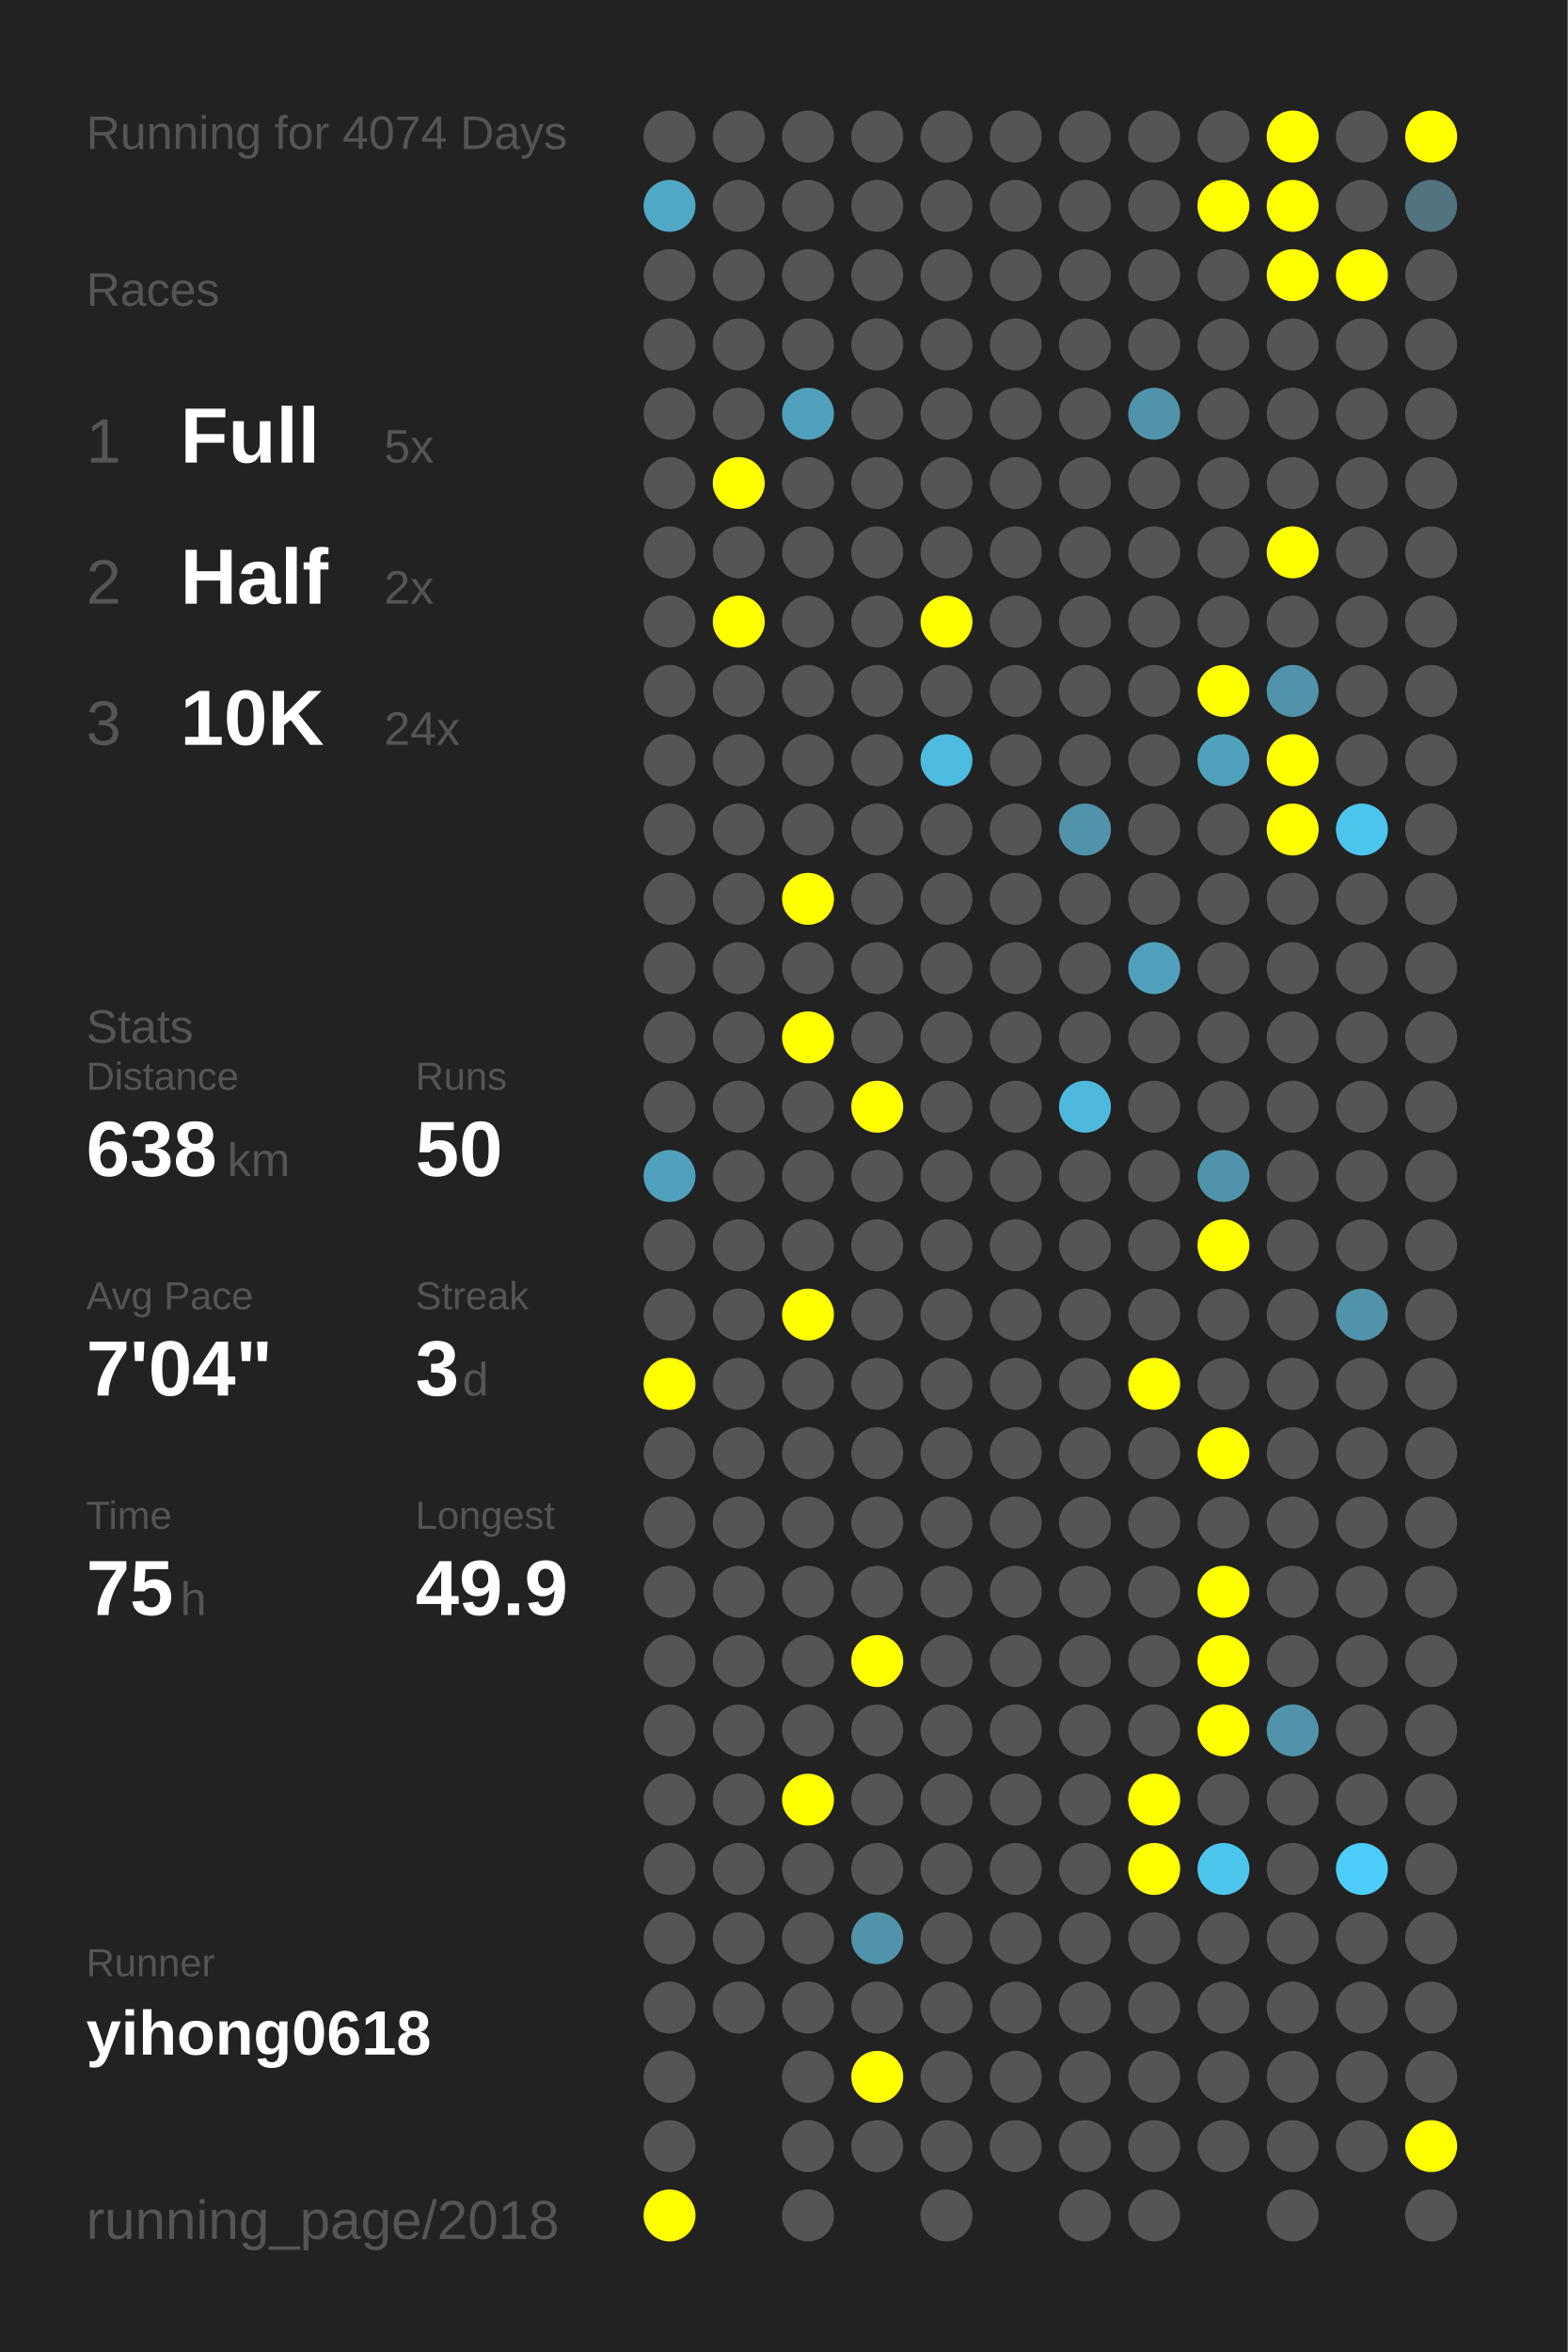
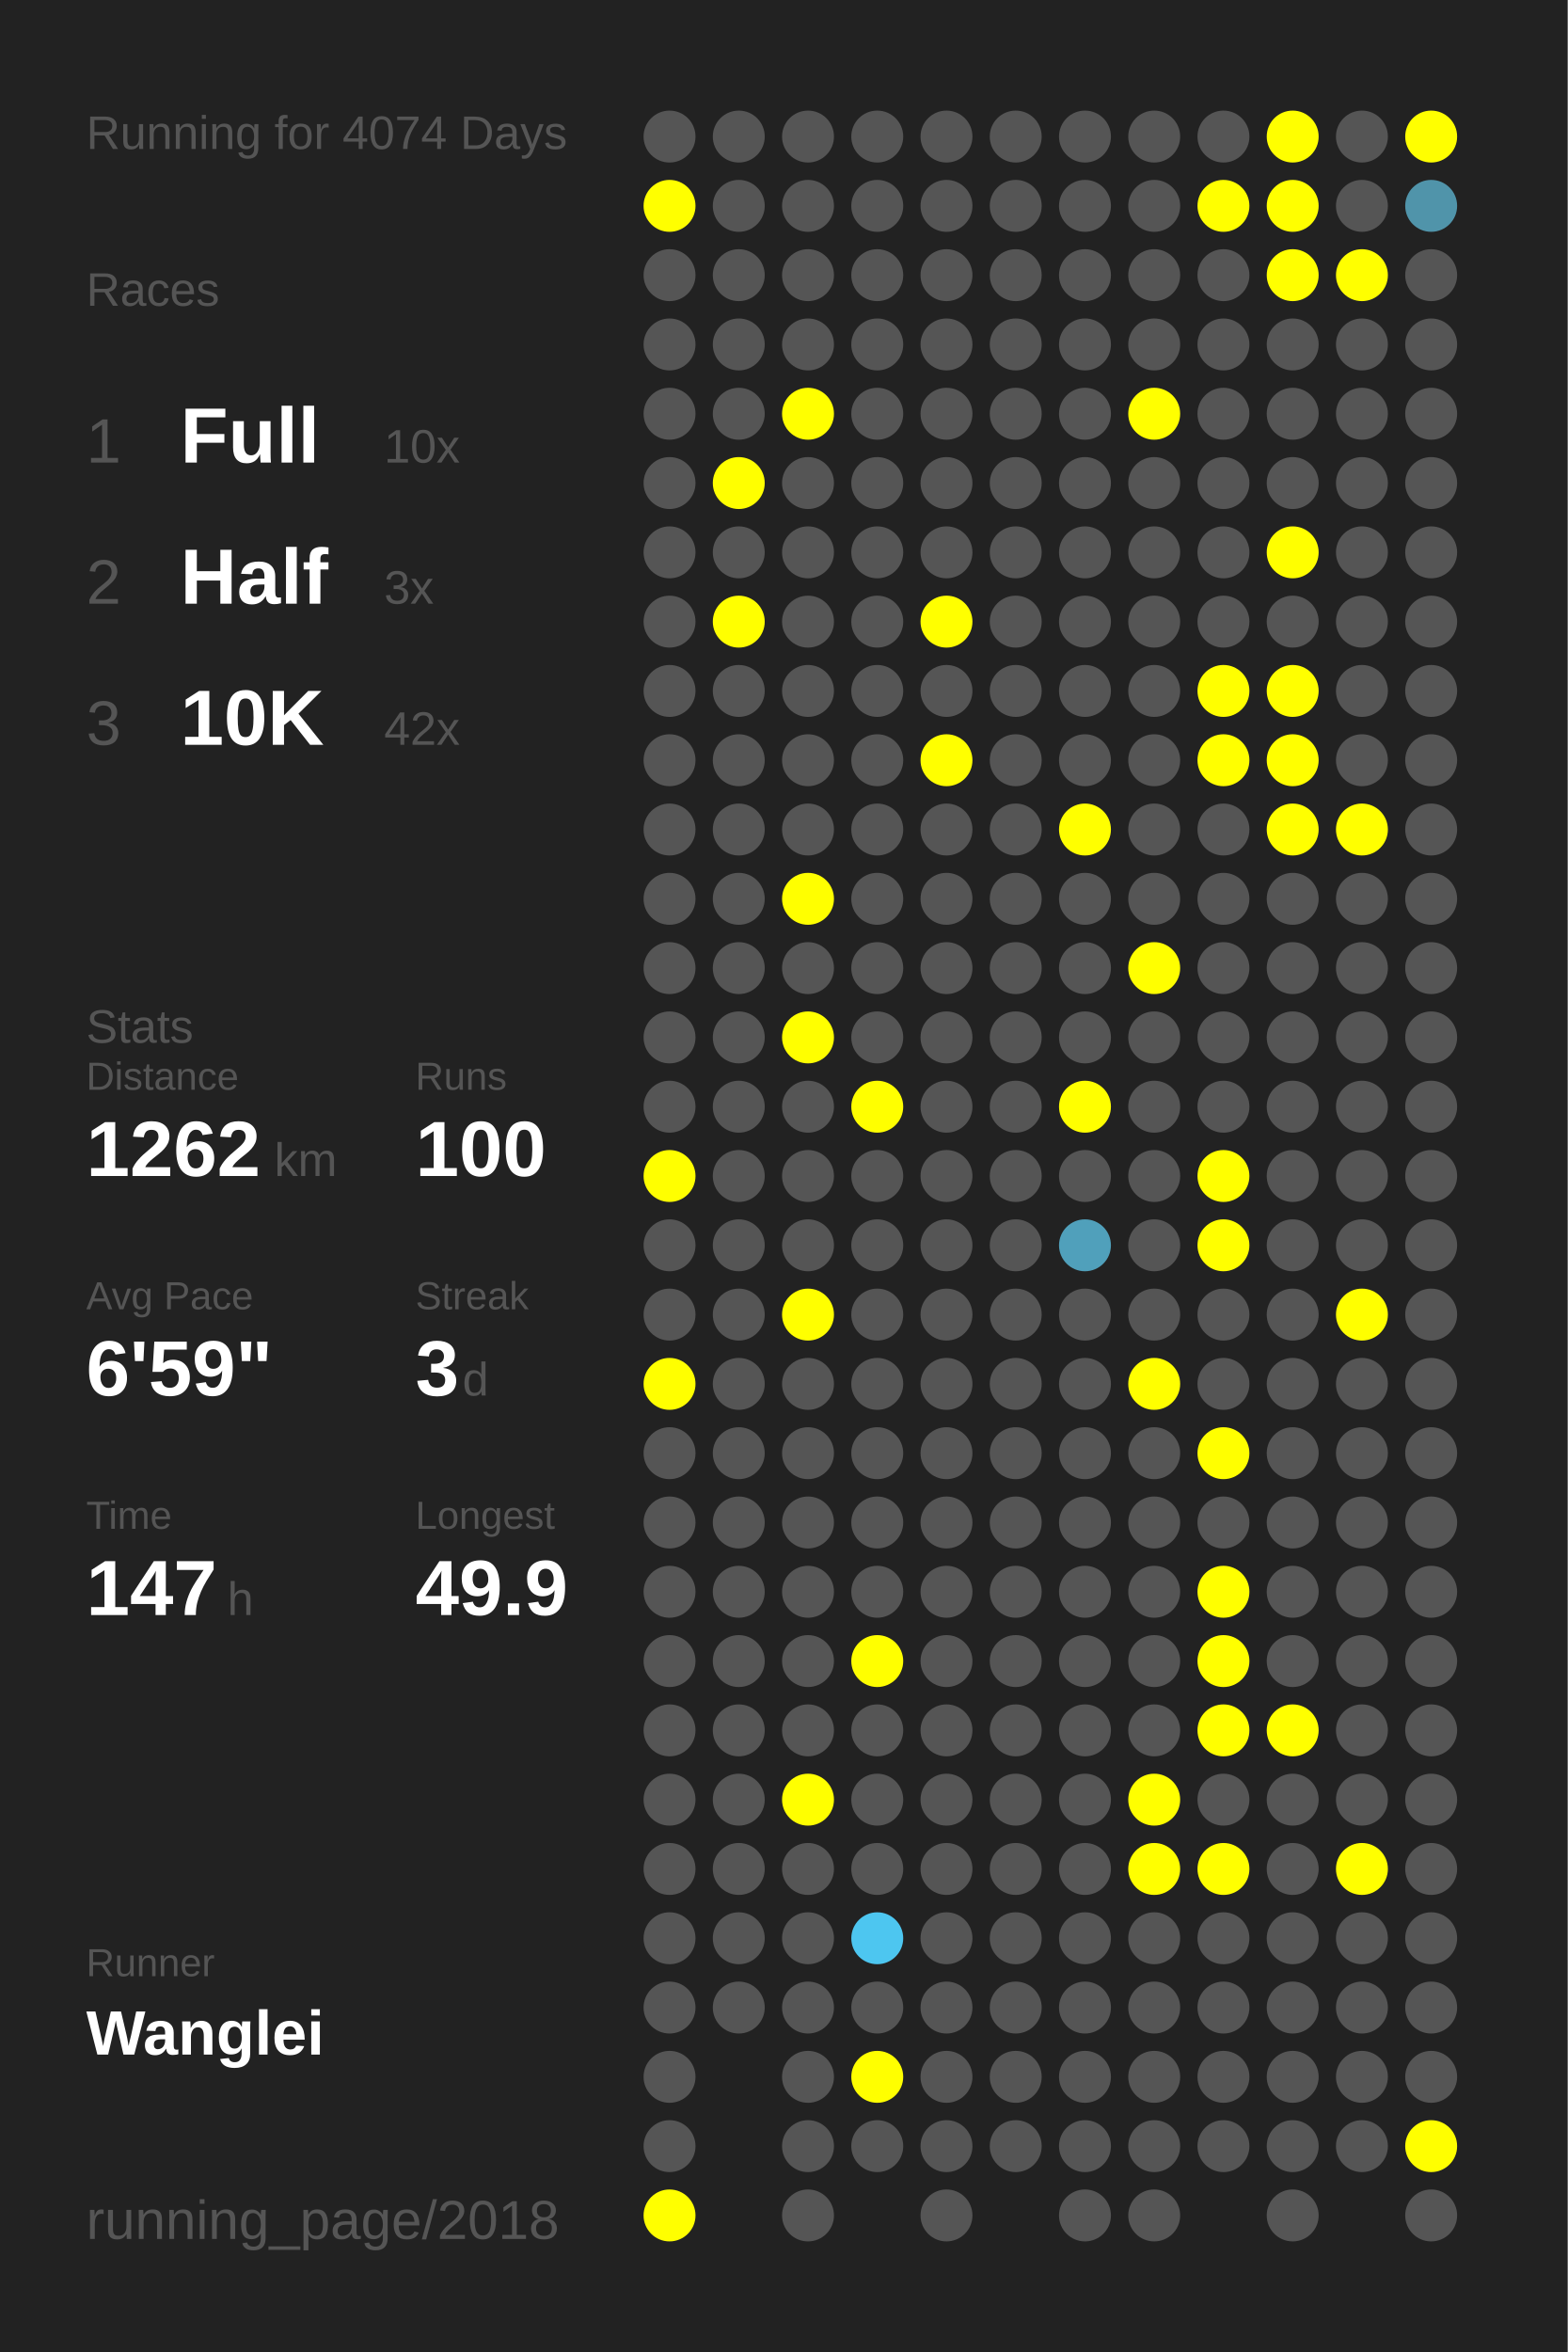
<svg xmlns="http://www.w3.org/2000/svg" baseProfile="full" height="300mm" version="1.1" viewBox="0,0,200,300" width="200mm">
  <defs />
  <rect fill="#222222" height="300" width="200" x="0" y="0" />
  <text fill="#555555" style="font-size:6px; font-family:Arial;" x="11" y="19">Running for 4074 Days</text>
  <text fill="#555555" style="font-size:6px; font-family:Arial;" x="11" y="39">Races</text>
  <text fill="#555555" style="font-size:8px; font-family:Arial;" x="11" y="59">1</text>
  <text fill="#FFFFFF" style="font-size:10px; font-family:Arial; font-weight:bold;" x="23" y="59">Full</text>
-   <text fill="#555555" style="font-size:6px; font-family:Arial;" x="49" y="59">5x</text>
+   <text fill="#555555" style="font-size:6px; font-family:Arial;" x="49" y="59">10x</text>
  <text fill="#555555" style="font-size:8px; font-family:Arial;" x="11" y="77">2</text>
  <text fill="#FFFFFF" style="font-size:10px; font-family:Arial; font-weight:bold;" x="23" y="77">Half</text>
-   <text fill="#555555" style="font-size:6px; font-family:Arial;" x="49" y="77">2x</text>
+   <text fill="#555555" style="font-size:6px; font-family:Arial;" x="49" y="77">3x</text>
  <text fill="#555555" style="font-size:8px; font-family:Arial;" x="11" y="95">3</text>
  <text fill="#FFFFFF" style="font-size:10px; font-family:Arial; font-weight:bold;" x="23" y="95">10K</text>
-   <text fill="#555555" style="font-size:6px; font-family:Arial;" x="49" y="95">24x</text>
+   <text fill="#555555" style="font-size:6px; font-family:Arial;" x="49" y="95">42x</text>
  <text fill="#555555" style="font-size:6px; font-family:Arial;" x="11" y="133">Stats</text>
  <text fill="#555555" style="font-size:5px; font-family:Arial;" x="11" y="139">Distance</text>
-   <text fill="#FFFFFF" style="font-size:10px; font-family:Arial; font-weight:bold;" x="11" y="150">638</text>
-   <text fill="#555555" style="font-size:6px; font-family:Arial;" x="29" y="150">km</text>
+   <text fill="#FFFFFF" style="font-size:10px; font-family:Arial; font-weight:bold;" x="11" y="150">1262</text>
+   <text fill="#555555" style="font-size:6px; font-family:Arial;" x="35" y="150">km</text>
  <text fill="#555555" style="font-size:5px; font-family:Arial;" x="53" y="139">Runs</text>
-   <text fill="#FFFFFF" style="font-size:10px; font-family:Arial; font-weight:bold;" x="53" y="150">50</text>
+   <text fill="#FFFFFF" style="font-size:10px; font-family:Arial; font-weight:bold;" x="53" y="150">100</text>
  <text fill="#555555" style="font-size:5px; font-family:Arial;" x="11" y="167">Avg Pace</text>
-   <text fill="#FFFFFF" style="font-size:10px; font-family:Arial; font-weight:bold;" x="11" y="178">7'04"</text>
+   <text fill="#FFFFFF" style="font-size:10px; font-family:Arial; font-weight:bold;" x="11" y="178">6'59"</text>
  <text fill="#555555" style="font-size:5px; font-family:Arial;" x="53" y="167">Streak</text>
  <text fill="#FFFFFF" style="font-size:10px; font-family:Arial; font-weight:bold;" x="53" y="178">3</text>
  <text fill="#555555" style="font-size:6px; font-family:Arial;" x="59" y="178">d</text>
  <text fill="#555555" style="font-size:5px; font-family:Arial;" x="11" y="195">Time</text>
-   <text fill="#FFFFFF" style="font-size:10px; font-family:Arial; font-weight:bold;" x="11" y="206">75</text>
-   <text fill="#555555" style="font-size:6px; font-family:Arial;" x="23" y="206">h</text>
+   <text fill="#FFFFFF" style="font-size:10px; font-family:Arial; font-weight:bold;" x="11" y="206">147</text>
+   <text fill="#555555" style="font-size:6px; font-family:Arial;" x="29" y="206">h</text>
  <text fill="#555555" style="font-size:5px; font-family:Arial;" x="53" y="195">Longest</text>
  <text fill="#FFFFFF" style="font-size:10px; font-family:Arial; font-weight:bold;" x="53" y="206">49.9</text>
  <text fill="#555555" style="font-size:5px; font-family:Arial;" x="11" y="252.065">Runner</text>
-   <text fill="#FFFFFF" style="font-size:8px; font-family:Arial; font-weight:bold;" x="11" y="262.065">yihong0618</text>
+   <text fill="#FFFFFF" style="font-size:8px; font-family:Arial; font-weight:bold;" x="11" y="262.065">Wanglei</text>
  <text fill="#555555" style="font-size:7px; font-family:Arial;" x="11" y="285.581">running_page/2018</text>
  <circle cx="85.417" cy="17.419" fill="#555555" r="3.312" />
-   <circle cx="85.417" cy="26.258" fill="#4fa8c6" r="3.312" />
+   <circle cx="85.417" cy="26.258" fill="#FFFF00" r="3.312" />
  <circle cx="85.417" cy="35.097" fill="#555555" r="3.312" />
  <circle cx="85.417" cy="43.935" fill="#555555" r="3.312" />
  <circle cx="85.417" cy="52.774" fill="#555555" r="3.312" />
  <circle cx="85.417" cy="61.613" fill="#555555" r="3.312" />
  <circle cx="85.417" cy="70.452" fill="#555555" r="3.312" />
  <circle cx="85.417" cy="79.29" fill="#555555" r="3.312" />
  <circle cx="85.417" cy="88.129" fill="#555555" r="3.312" />
  <circle cx="85.417" cy="96.968" fill="#555555" r="3.312" />
  <circle cx="85.417" cy="105.806" fill="#555555" r="3.312" />
  <circle cx="85.417" cy="114.645" fill="#555555" r="3.312" />
  <circle cx="85.417" cy="123.484" fill="#555555" r="3.312" />
  <circle cx="85.417" cy="132.323" fill="#555555" r="3.312" />
  <circle cx="85.417" cy="141.161" fill="#555555" r="3.312" />
-   <circle cx="85.417" cy="150" fill="#50a0bb" r="3.312" />
+   <circle cx="85.417" cy="150" fill="#FFFF00" r="3.312" />
  <circle cx="85.417" cy="158.839" fill="#555555" r="3.312" />
  <circle cx="85.417" cy="167.677" fill="#555555" r="3.312" />
  <circle cx="85.417" cy="176.516" fill="#FFFF00" r="3.312" />
  <circle cx="85.417" cy="185.355" fill="#555555" r="3.312" />
  <circle cx="85.417" cy="194.194" fill="#555555" r="3.312" />
  <circle cx="85.417" cy="203.032" fill="#555555" r="3.312" />
  <circle cx="85.417" cy="211.871" fill="#555555" r="3.312" />
  <circle cx="85.417" cy="220.71" fill="#555555" r="3.312" />
  <circle cx="85.417" cy="229.548" fill="#555555" r="3.312" />
  <circle cx="85.417" cy="238.387" fill="#555555" r="3.312" />
  <circle cx="85.417" cy="247.226" fill="#555555" r="3.312" />
  <circle cx="85.417" cy="256.065" fill="#555555" r="3.312" />
  <circle cx="85.417" cy="264.903" fill="#555555" r="3.312" />
  <circle cx="85.417" cy="273.742" fill="#555555" r="3.312" />
  <circle cx="85.417" cy="282.581" fill="#FFFF00" r="3.312" />
  <circle cx="94.25" cy="17.419" fill="#555555" r="3.312" />
  <circle cx="94.25" cy="26.258" fill="#555555" r="3.312" />
  <circle cx="94.25" cy="35.097" fill="#555555" r="3.312" />
  <circle cx="94.25" cy="43.935" fill="#555555" r="3.312" />
  <circle cx="94.25" cy="52.774" fill="#555555" r="3.312" />
  <circle cx="94.25" cy="61.613" fill="#FFFF00" r="3.312" />
  <circle cx="94.25" cy="70.452" fill="#555555" r="3.312" />
  <circle cx="94.25" cy="79.29" fill="#FFFF00" r="3.312" />
  <circle cx="94.25" cy="88.129" fill="#555555" r="3.312" />
  <circle cx="94.25" cy="96.968" fill="#555555" r="3.312" />
  <circle cx="94.25" cy="105.806" fill="#555555" r="3.312" />
  <circle cx="94.25" cy="114.645" fill="#555555" r="3.312" />
  <circle cx="94.25" cy="123.484" fill="#555555" r="3.312" />
  <circle cx="94.25" cy="132.323" fill="#555555" r="3.312" />
  <circle cx="94.25" cy="141.161" fill="#555555" r="3.312" />
  <circle cx="94.25" cy="150" fill="#555555" r="3.312" />
  <circle cx="94.25" cy="158.839" fill="#555555" r="3.312" />
  <circle cx="94.25" cy="167.677" fill="#555555" r="3.312" />
  <circle cx="94.25" cy="176.516" fill="#555555" r="3.312" />
  <circle cx="94.25" cy="185.355" fill="#555555" r="3.312" />
  <circle cx="94.25" cy="194.194" fill="#555555" r="3.312" />
  <circle cx="94.25" cy="203.032" fill="#555555" r="3.312" />
  <circle cx="94.25" cy="211.871" fill="#555555" r="3.312" />
  <circle cx="94.25" cy="220.71" fill="#555555" r="3.312" />
  <circle cx="94.25" cy="229.548" fill="#555555" r="3.312" />
  <circle cx="94.25" cy="238.387" fill="#555555" r="3.312" />
  <circle cx="94.25" cy="247.226" fill="#555555" r="3.312" />
  <circle cx="94.25" cy="256.065" fill="#555555" r="3.312" />
  <circle cx="103.083" cy="17.419" fill="#555555" r="3.312" />
  <circle cx="103.083" cy="26.258" fill="#555555" r="3.312" />
  <circle cx="103.083" cy="35.097" fill="#555555" r="3.312" />
  <circle cx="103.083" cy="43.935" fill="#555555" r="3.312" />
-   <circle cx="103.083" cy="52.774" fill="#50a1bc" r="3.312" />
+   <circle cx="103.083" cy="52.774" fill="#FFFF00" r="3.312" />
  <circle cx="103.083" cy="61.613" fill="#555555" r="3.312" />
  <circle cx="103.083" cy="70.452" fill="#555555" r="3.312" />
  <circle cx="103.083" cy="79.29" fill="#555555" r="3.312" />
  <circle cx="103.083" cy="88.129" fill="#555555" r="3.312" />
  <circle cx="103.083" cy="96.968" fill="#555555" r="3.312" />
  <circle cx="103.083" cy="105.806" fill="#555555" r="3.312" />
  <circle cx="103.083" cy="114.645" fill="#FFFF00" r="3.312" />
  <circle cx="103.083" cy="123.484" fill="#555555" r="3.312" />
  <circle cx="103.083" cy="132.323" fill="#FFFF00" r="3.312" />
  <circle cx="103.083" cy="141.161" fill="#555555" r="3.312" />
  <circle cx="103.083" cy="150" fill="#555555" r="3.312" />
  <circle cx="103.083" cy="158.839" fill="#555555" r="3.312" />
  <circle cx="103.083" cy="167.677" fill="#FFFF00" r="3.312" />
  <circle cx="103.083" cy="176.516" fill="#555555" r="3.312" />
  <circle cx="103.083" cy="185.355" fill="#555555" r="3.312" />
  <circle cx="103.083" cy="194.194" fill="#555555" r="3.312" />
  <circle cx="103.083" cy="203.032" fill="#555555" r="3.312" />
  <circle cx="103.083" cy="211.871" fill="#555555" r="3.312" />
  <circle cx="103.083" cy="220.71" fill="#555555" r="3.312" />
  <circle cx="103.083" cy="229.548" fill="#FFFF00" r="3.312" />
  <circle cx="103.083" cy="238.387" fill="#555555" r="3.312" />
  <circle cx="103.083" cy="247.226" fill="#555555" r="3.312" />
  <circle cx="103.083" cy="256.065" fill="#555555" r="3.312" />
  <circle cx="103.083" cy="264.903" fill="#555555" r="3.312" />
  <circle cx="103.083" cy="273.742" fill="#555555" r="3.312" />
  <circle cx="103.083" cy="282.581" fill="#555555" r="3.312" />
  <circle cx="111.917" cy="17.419" fill="#555555" r="3.312" />
  <circle cx="111.917" cy="26.258" fill="#555555" r="3.312" />
  <circle cx="111.917" cy="35.097" fill="#555555" r="3.312" />
  <circle cx="111.917" cy="43.935" fill="#555555" r="3.312" />
  <circle cx="111.917" cy="52.774" fill="#555555" r="3.312" />
  <circle cx="111.917" cy="61.613" fill="#555555" r="3.312" />
  <circle cx="111.917" cy="70.452" fill="#555555" r="3.312" />
  <circle cx="111.917" cy="79.29" fill="#555555" r="3.312" />
  <circle cx="111.917" cy="88.129" fill="#555555" r="3.312" />
  <circle cx="111.917" cy="96.968" fill="#555555" r="3.312" />
  <circle cx="111.917" cy="105.806" fill="#555555" r="3.312" />
  <circle cx="111.917" cy="114.645" fill="#555555" r="3.312" />
  <circle cx="111.917" cy="123.484" fill="#555555" r="3.312" />
  <circle cx="111.917" cy="132.323" fill="#555555" r="3.312" />
  <circle cx="111.917" cy="141.161" fill="#FFFF00" r="3.312" />
  <circle cx="111.917" cy="150" fill="#555555" r="3.312" />
  <circle cx="111.917" cy="158.839" fill="#555555" r="3.312" />
  <circle cx="111.917" cy="167.677" fill="#555555" r="3.312" />
  <circle cx="111.917" cy="176.516" fill="#555555" r="3.312" />
  <circle cx="111.917" cy="185.355" fill="#555555" r="3.312" />
  <circle cx="111.917" cy="194.194" fill="#555555" r="3.312" />
  <circle cx="111.917" cy="203.032" fill="#555555" r="3.312" />
  <circle cx="111.917" cy="211.871" fill="#FFFF00" r="3.312" />
  <circle cx="111.917" cy="220.71" fill="#555555" r="3.312" />
  <circle cx="111.917" cy="229.548" fill="#555555" r="3.312" />
  <circle cx="111.917" cy="238.387" fill="#555555" r="3.312" />
-   <circle cx="111.917" cy="247.226" fill="#5093aa" r="3.312" />
+   <circle cx="111.917" cy="247.226" fill="#4dc6f0" r="3.312" />
  <circle cx="111.917" cy="256.065" fill="#555555" r="3.312" />
  <circle cx="111.917" cy="264.903" fill="#FFFF00" r="3.312" />
  <circle cx="111.917" cy="273.742" fill="#555555" r="3.312" />
  <circle cx="120.75" cy="17.419" fill="#555555" r="3.312" />
  <circle cx="120.75" cy="26.258" fill="#555555" r="3.312" />
  <circle cx="120.75" cy="35.097" fill="#555555" r="3.312" />
  <circle cx="120.75" cy="43.935" fill="#555555" r="3.312" />
  <circle cx="120.75" cy="52.774" fill="#555555" r="3.312" />
  <circle cx="120.75" cy="61.613" fill="#555555" r="3.312" />
  <circle cx="120.75" cy="70.452" fill="#555555" r="3.312" />
  <circle cx="120.75" cy="79.29" fill="#FFFF00" r="3.312" />
  <circle cx="120.75" cy="88.129" fill="#555555" r="3.312" />
-   <circle cx="120.75" cy="96.968" fill="#4ebbe0" r="3.312" />
+   <circle cx="120.75" cy="96.968" fill="#FFFF00" r="3.312" />
  <circle cx="120.75" cy="105.806" fill="#555555" r="3.312" />
  <circle cx="120.75" cy="114.645" fill="#555555" r="3.312" />
  <circle cx="120.75" cy="123.484" fill="#555555" r="3.312" />
  <circle cx="120.75" cy="132.323" fill="#555555" r="3.312" />
  <circle cx="120.75" cy="141.161" fill="#555555" r="3.312" />
  <circle cx="120.75" cy="150" fill="#555555" r="3.312" />
  <circle cx="120.75" cy="158.839" fill="#555555" r="3.312" />
  <circle cx="120.75" cy="167.677" fill="#555555" r="3.312" />
  <circle cx="120.75" cy="176.516" fill="#555555" r="3.312" />
  <circle cx="120.75" cy="185.355" fill="#555555" r="3.312" />
  <circle cx="120.75" cy="194.194" fill="#555555" r="3.312" />
  <circle cx="120.75" cy="203.032" fill="#555555" r="3.312" />
  <circle cx="120.75" cy="211.871" fill="#555555" r="3.312" />
  <circle cx="120.75" cy="220.71" fill="#555555" r="3.312" />
  <circle cx="120.75" cy="229.548" fill="#555555" r="3.312" />
  <circle cx="120.75" cy="238.387" fill="#555555" r="3.312" />
  <circle cx="120.75" cy="247.226" fill="#555555" r="3.312" />
  <circle cx="120.75" cy="256.065" fill="#555555" r="3.312" />
  <circle cx="120.75" cy="264.903" fill="#555555" r="3.312" />
  <circle cx="120.75" cy="273.742" fill="#555555" r="3.312" />
  <circle cx="120.75" cy="282.581" fill="#555555" r="3.312" />
  <circle cx="129.583" cy="17.419" fill="#555555" r="3.312" />
  <circle cx="129.583" cy="26.258" fill="#555555" r="3.312" />
  <circle cx="129.583" cy="35.097" fill="#555555" r="3.312" />
  <circle cx="129.583" cy="43.935" fill="#555555" r="3.312" />
  <circle cx="129.583" cy="52.774" fill="#555555" r="3.312" />
  <circle cx="129.583" cy="61.613" fill="#555555" r="3.312" />
  <circle cx="129.583" cy="70.452" fill="#555555" r="3.312" />
  <circle cx="129.583" cy="79.29" fill="#555555" r="3.312" />
  <circle cx="129.583" cy="88.129" fill="#555555" r="3.312" />
  <circle cx="129.583" cy="96.968" fill="#555555" r="3.312" />
  <circle cx="129.583" cy="105.806" fill="#555555" r="3.312" />
  <circle cx="129.583" cy="114.645" fill="#555555" r="3.312" />
  <circle cx="129.583" cy="123.484" fill="#555555" r="3.312" />
  <circle cx="129.583" cy="132.323" fill="#555555" r="3.312" />
  <circle cx="129.583" cy="141.161" fill="#555555" r="3.312" />
  <circle cx="129.583" cy="150" fill="#555555" r="3.312" />
  <circle cx="129.583" cy="158.839" fill="#555555" r="3.312" />
  <circle cx="129.583" cy="167.677" fill="#555555" r="3.312" />
  <circle cx="129.583" cy="176.516" fill="#555555" r="3.312" />
  <circle cx="129.583" cy="185.355" fill="#555555" r="3.312" />
  <circle cx="129.583" cy="194.194" fill="#555555" r="3.312" />
  <circle cx="129.583" cy="203.032" fill="#555555" r="3.312" />
  <circle cx="129.583" cy="211.871" fill="#555555" r="3.312" />
  <circle cx="129.583" cy="220.71" fill="#555555" r="3.312" />
  <circle cx="129.583" cy="229.548" fill="#555555" r="3.312" />
  <circle cx="129.583" cy="238.387" fill="#555555" r="3.312" />
  <circle cx="129.583" cy="247.226" fill="#555555" r="3.312" />
  <circle cx="129.583" cy="256.065" fill="#555555" r="3.312" />
  <circle cx="129.583" cy="264.903" fill="#555555" r="3.312" />
  <circle cx="129.583" cy="273.742" fill="#555555" r="3.312" />
  <circle cx="138.417" cy="17.419" fill="#555555" r="3.312" />
  <circle cx="138.417" cy="26.258" fill="#555555" r="3.312" />
  <circle cx="138.417" cy="35.097" fill="#555555" r="3.312" />
  <circle cx="138.417" cy="43.935" fill="#555555" r="3.312" />
  <circle cx="138.417" cy="52.774" fill="#555555" r="3.312" />
  <circle cx="138.417" cy="61.613" fill="#555555" r="3.312" />
  <circle cx="138.417" cy="70.452" fill="#555555" r="3.312" />
  <circle cx="138.417" cy="79.29" fill="#555555" r="3.312" />
  <circle cx="138.417" cy="88.129" fill="#555555" r="3.312" />
  <circle cx="138.417" cy="96.968" fill="#555555" r="3.312" />
-   <circle cx="138.417" cy="105.806" fill="#5093aa" r="3.312" />
+   <circle cx="138.417" cy="105.806" fill="#FFFF00" r="3.312" />
  <circle cx="138.417" cy="114.645" fill="#555555" r="3.312" />
  <circle cx="138.417" cy="123.484" fill="#555555" r="3.312" />
  <circle cx="138.417" cy="132.323" fill="#555555" r="3.312" />
-   <circle cx="138.417" cy="141.161" fill="#4eb9dd" r="3.312" />
+   <circle cx="138.417" cy="141.161" fill="#FFFF00" r="3.312" />
  <circle cx="138.417" cy="150" fill="#555555" r="3.312" />
-   <circle cx="138.417" cy="158.839" fill="#555555" r="3.312" />
+   <circle cx="138.417" cy="158.839" fill="#50a0bb" r="3.312" />
  <circle cx="138.417" cy="167.677" fill="#555555" r="3.312" />
  <circle cx="138.417" cy="176.516" fill="#555555" r="3.312" />
  <circle cx="138.417" cy="185.355" fill="#555555" r="3.312" />
  <circle cx="138.417" cy="194.194" fill="#555555" r="3.312" />
  <circle cx="138.417" cy="203.032" fill="#555555" r="3.312" />
  <circle cx="138.417" cy="211.871" fill="#555555" r="3.312" />
  <circle cx="138.417" cy="220.71" fill="#555555" r="3.312" />
  <circle cx="138.417" cy="229.548" fill="#555555" r="3.312" />
  <circle cx="138.417" cy="238.387" fill="#555555" r="3.312" />
  <circle cx="138.417" cy="247.226" fill="#555555" r="3.312" />
  <circle cx="138.417" cy="256.065" fill="#555555" r="3.312" />
  <circle cx="138.417" cy="264.903" fill="#555555" r="3.312" />
  <circle cx="138.417" cy="273.742" fill="#555555" r="3.312" />
  <circle cx="138.417" cy="282.581" fill="#555555" r="3.312" />
  <circle cx="147.25" cy="17.419" fill="#555555" r="3.312" />
  <circle cx="147.25" cy="26.258" fill="#555555" r="3.312" />
  <circle cx="147.25" cy="35.097" fill="#555555" r="3.312" />
  <circle cx="147.25" cy="43.935" fill="#555555" r="3.312" />
-   <circle cx="147.25" cy="52.774" fill="#5093aa" r="3.312" />
+   <circle cx="147.25" cy="52.774" fill="#FFFF00" r="3.312" />
  <circle cx="147.25" cy="61.613" fill="#555555" r="3.312" />
  <circle cx="147.25" cy="70.452" fill="#555555" r="3.312" />
  <circle cx="147.25" cy="79.29" fill="#555555" r="3.312" />
  <circle cx="147.25" cy="88.129" fill="#555555" r="3.312" />
  <circle cx="147.25" cy="96.968" fill="#555555" r="3.312" />
  <circle cx="147.25" cy="105.806" fill="#555555" r="3.312" />
  <circle cx="147.25" cy="114.645" fill="#555555" r="3.312" />
-   <circle cx="147.25" cy="123.484" fill="#50a0bb" r="3.312" />
+   <circle cx="147.25" cy="123.484" fill="#FFFF00" r="3.312" />
  <circle cx="147.25" cy="132.323" fill="#555555" r="3.312" />
  <circle cx="147.25" cy="141.161" fill="#555555" r="3.312" />
  <circle cx="147.25" cy="150" fill="#555555" r="3.312" />
  <circle cx="147.25" cy="158.839" fill="#555555" r="3.312" />
  <circle cx="147.25" cy="167.677" fill="#555555" r="3.312" />
  <circle cx="147.25" cy="176.516" fill="#FFFF00" r="3.312" />
  <circle cx="147.25" cy="185.355" fill="#555555" r="3.312" />
  <circle cx="147.25" cy="194.194" fill="#555555" r="3.312" />
  <circle cx="147.25" cy="203.032" fill="#555555" r="3.312" />
  <circle cx="147.25" cy="211.871" fill="#555555" r="3.312" />
  <circle cx="147.25" cy="220.71" fill="#555555" r="3.312" />
  <circle cx="147.25" cy="229.548" fill="#FFFF00" r="3.312" />
  <circle cx="147.25" cy="238.387" fill="#FFFF00" r="3.312" />
  <circle cx="147.25" cy="247.226" fill="#555555" r="3.312" />
  <circle cx="147.25" cy="256.065" fill="#555555" r="3.312" />
  <circle cx="147.25" cy="264.903" fill="#555555" r="3.312" />
  <circle cx="147.25" cy="273.742" fill="#555555" r="3.312" />
  <circle cx="147.25" cy="282.581" fill="#555555" r="3.312" />
  <circle cx="156.083" cy="17.419" fill="#555555" r="3.312" />
  <circle cx="156.083" cy="26.258" fill="#FFFF00" r="3.312" />
  <circle cx="156.083" cy="35.097" fill="#555555" r="3.312" />
  <circle cx="156.083" cy="43.935" fill="#555555" r="3.312" />
  <circle cx="156.083" cy="52.774" fill="#555555" r="3.312" />
  <circle cx="156.083" cy="61.613" fill="#555555" r="3.312" />
  <circle cx="156.083" cy="70.452" fill="#555555" r="3.312" />
  <circle cx="156.083" cy="79.29" fill="#555555" r="3.312" />
  <circle cx="156.083" cy="88.129" fill="#FFFF00" r="3.312" />
-   <circle cx="156.083" cy="96.968" fill="#50a1bc" r="3.312" />
+   <circle cx="156.083" cy="96.968" fill="#FFFF00" r="3.312" />
  <circle cx="156.083" cy="105.806" fill="#555555" r="3.312" />
  <circle cx="156.083" cy="114.645" fill="#555555" r="3.312" />
  <circle cx="156.083" cy="123.484" fill="#555555" r="3.312" />
  <circle cx="156.083" cy="132.323" fill="#555555" r="3.312" />
  <circle cx="156.083" cy="141.161" fill="#555555" r="3.312" />
-   <circle cx="156.083" cy="150" fill="#5093aa" r="3.312" />
+   <circle cx="156.083" cy="150" fill="#FFFF00" r="3.312" />
  <circle cx="156.083" cy="158.839" fill="#FFFF00" r="3.312" />
  <circle cx="156.083" cy="167.677" fill="#555555" r="3.312" />
  <circle cx="156.083" cy="176.516" fill="#555555" r="3.312" />
  <circle cx="156.083" cy="185.355" fill="#FFFF00" r="3.312" />
  <circle cx="156.083" cy="194.194" fill="#555555" r="3.312" />
  <circle cx="156.083" cy="203.032" fill="#FFFF00" r="3.312" />
  <circle cx="156.083" cy="211.871" fill="#FFFF00" r="3.312" />
  <circle cx="156.083" cy="220.71" fill="#FFFF00" r="3.312" />
  <circle cx="156.083" cy="229.548" fill="#555555" r="3.312" />
-   <circle cx="156.083" cy="238.387" fill="#4dc6ee" r="3.312" />
+   <circle cx="156.083" cy="238.387" fill="#FFFF00" r="3.312" />
  <circle cx="156.083" cy="247.226" fill="#555555" r="3.312" />
  <circle cx="156.083" cy="256.065" fill="#555555" r="3.312" />
  <circle cx="156.083" cy="264.903" fill="#555555" r="3.312" />
  <circle cx="156.083" cy="273.742" fill="#555555" r="3.312" />
  <circle cx="164.917" cy="17.419" fill="#FFFF00" r="3.312" />
  <circle cx="164.917" cy="26.258" fill="#FFFF00" r="3.312" />
  <circle cx="164.917" cy="35.097" fill="#FFFF00" r="3.312" />
  <circle cx="164.917" cy="43.935" fill="#555555" r="3.312" />
  <circle cx="164.917" cy="52.774" fill="#555555" r="3.312" />
  <circle cx="164.917" cy="61.613" fill="#555555" r="3.312" />
  <circle cx="164.917" cy="70.452" fill="#FFFF00" r="3.312" />
  <circle cx="164.917" cy="79.29" fill="#555555" r="3.312" />
-   <circle cx="164.917" cy="88.129" fill="#5093aa" r="3.312" />
+   <circle cx="164.917" cy="88.129" fill="#FFFF00" r="3.312" />
  <circle cx="164.917" cy="96.968" fill="#FFFF00" r="3.312" />
  <circle cx="164.917" cy="105.806" fill="#FFFF00" r="3.312" />
  <circle cx="164.917" cy="114.645" fill="#555555" r="3.312" />
  <circle cx="164.917" cy="123.484" fill="#555555" r="3.312" />
  <circle cx="164.917" cy="132.323" fill="#555555" r="3.312" />
  <circle cx="164.917" cy="141.161" fill="#555555" r="3.312" />
  <circle cx="164.917" cy="150" fill="#555555" r="3.312" />
  <circle cx="164.917" cy="158.839" fill="#555555" r="3.312" />
  <circle cx="164.917" cy="167.677" fill="#555555" r="3.312" />
  <circle cx="164.917" cy="176.516" fill="#555555" r="3.312" />
  <circle cx="164.917" cy="185.355" fill="#555555" r="3.312" />
  <circle cx="164.917" cy="194.194" fill="#555555" r="3.312" />
  <circle cx="164.917" cy="203.032" fill="#555555" r="3.312" />
  <circle cx="164.917" cy="211.871" fill="#555555" r="3.312" />
-   <circle cx="164.917" cy="220.71" fill="#5093aa" r="3.312" />
+   <circle cx="164.917" cy="220.71" fill="#FFFF00" r="3.312" />
  <circle cx="164.917" cy="229.548" fill="#555555" r="3.312" />
  <circle cx="164.917" cy="238.387" fill="#555555" r="3.312" />
  <circle cx="164.917" cy="247.226" fill="#555555" r="3.312" />
  <circle cx="164.917" cy="256.065" fill="#555555" r="3.312" />
  <circle cx="164.917" cy="264.903" fill="#555555" r="3.312" />
  <circle cx="164.917" cy="273.742" fill="#555555" r="3.312" />
  <circle cx="164.917" cy="282.581" fill="#555555" r="3.312" />
  <circle cx="173.75" cy="17.419" fill="#555555" r="3.312" />
  <circle cx="173.75" cy="26.258" fill="#555555" r="3.312" />
  <circle cx="173.75" cy="35.097" fill="#FFFF00" r="3.312" />
  <circle cx="173.75" cy="43.935" fill="#555555" r="3.312" />
  <circle cx="173.75" cy="52.774" fill="#555555" r="3.312" />
  <circle cx="173.75" cy="61.613" fill="#555555" r="3.312" />
  <circle cx="173.75" cy="70.452" fill="#555555" r="3.312" />
  <circle cx="173.75" cy="79.29" fill="#555555" r="3.312" />
  <circle cx="173.75" cy="88.129" fill="#555555" r="3.312" />
  <circle cx="173.75" cy="96.968" fill="#555555" r="3.312" />
-   <circle cx="173.75" cy="105.806" fill="#4dc6ef" r="3.312" />
+   <circle cx="173.75" cy="105.806" fill="#FFFF00" r="3.312" />
  <circle cx="173.75" cy="114.645" fill="#555555" r="3.312" />
  <circle cx="173.75" cy="123.484" fill="#555555" r="3.312" />
  <circle cx="173.75" cy="132.323" fill="#555555" r="3.312" />
  <circle cx="173.75" cy="141.161" fill="#555555" r="3.312" />
  <circle cx="173.75" cy="150" fill="#555555" r="3.312" />
  <circle cx="173.75" cy="158.839" fill="#555555" r="3.312" />
-   <circle cx="173.75" cy="167.677" fill="#5093aa" r="3.312" />
+   <circle cx="173.75" cy="167.677" fill="#FFFF00" r="3.312" />
  <circle cx="173.75" cy="176.516" fill="#555555" r="3.312" />
  <circle cx="173.75" cy="185.355" fill="#555555" r="3.312" />
  <circle cx="173.75" cy="194.194" fill="#555555" r="3.312" />
  <circle cx="173.75" cy="203.032" fill="#555555" r="3.312" />
  <circle cx="173.75" cy="211.871" fill="#555555" r="3.312" />
  <circle cx="173.75" cy="220.71" fill="#555555" r="3.312" />
  <circle cx="173.75" cy="229.548" fill="#555555" r="3.312" />
-   <circle cx="173.75" cy="238.387" fill="#4dcdf9" r="3.312" />
+   <circle cx="173.75" cy="238.387" fill="#FFFF00" r="3.312" />
  <circle cx="173.75" cy="247.226" fill="#555555" r="3.312" />
  <circle cx="173.75" cy="256.065" fill="#555555" r="3.312" />
  <circle cx="173.75" cy="264.903" fill="#555555" r="3.312" />
  <circle cx="173.75" cy="273.742" fill="#555555" r="3.312" />
  <circle cx="182.583" cy="17.419" fill="#FFFF00" r="3.312" />
-   <circle cx="182.583" cy="26.258" fill="#52747f" r="3.312" />
+   <circle cx="182.583" cy="26.258" fill="#5094aa" r="3.312" />
  <circle cx="182.583" cy="35.097" fill="#555555" r="3.312" />
  <circle cx="182.583" cy="43.935" fill="#555555" r="3.312" />
  <circle cx="182.583" cy="52.774" fill="#555555" r="3.312" />
  <circle cx="182.583" cy="61.613" fill="#555555" r="3.312" />
  <circle cx="182.583" cy="70.452" fill="#555555" r="3.312" />
  <circle cx="182.583" cy="79.29" fill="#555555" r="3.312" />
  <circle cx="182.583" cy="88.129" fill="#555555" r="3.312" />
  <circle cx="182.583" cy="96.968" fill="#555555" r="3.312" />
  <circle cx="182.583" cy="105.806" fill="#555555" r="3.312" />
  <circle cx="182.583" cy="114.645" fill="#555555" r="3.312" />
  <circle cx="182.583" cy="123.484" fill="#555555" r="3.312" />
  <circle cx="182.583" cy="132.323" fill="#555555" r="3.312" />
  <circle cx="182.583" cy="141.161" fill="#555555" r="3.312" />
  <circle cx="182.583" cy="150" fill="#555555" r="3.312" />
  <circle cx="182.583" cy="158.839" fill="#555555" r="3.312" />
  <circle cx="182.583" cy="167.677" fill="#555555" r="3.312" />
  <circle cx="182.583" cy="176.516" fill="#555555" r="3.312" />
  <circle cx="182.583" cy="185.355" fill="#555555" r="3.312" />
  <circle cx="182.583" cy="194.194" fill="#555555" r="3.312" />
  <circle cx="182.583" cy="203.032" fill="#555555" r="3.312" />
  <circle cx="182.583" cy="211.871" fill="#555555" r="3.312" />
  <circle cx="182.583" cy="220.71" fill="#555555" r="3.312" />
  <circle cx="182.583" cy="229.548" fill="#555555" r="3.312" />
  <circle cx="182.583" cy="238.387" fill="#555555" r="3.312" />
  <circle cx="182.583" cy="247.226" fill="#555555" r="3.312" />
  <circle cx="182.583" cy="256.065" fill="#555555" r="3.312" />
  <circle cx="182.583" cy="264.903" fill="#555555" r="3.312" />
  <circle cx="182.583" cy="273.742" fill="#FFFF00" r="3.312" />
  <circle cx="182.583" cy="282.581" fill="#555555" r="3.312" />
</svg>
